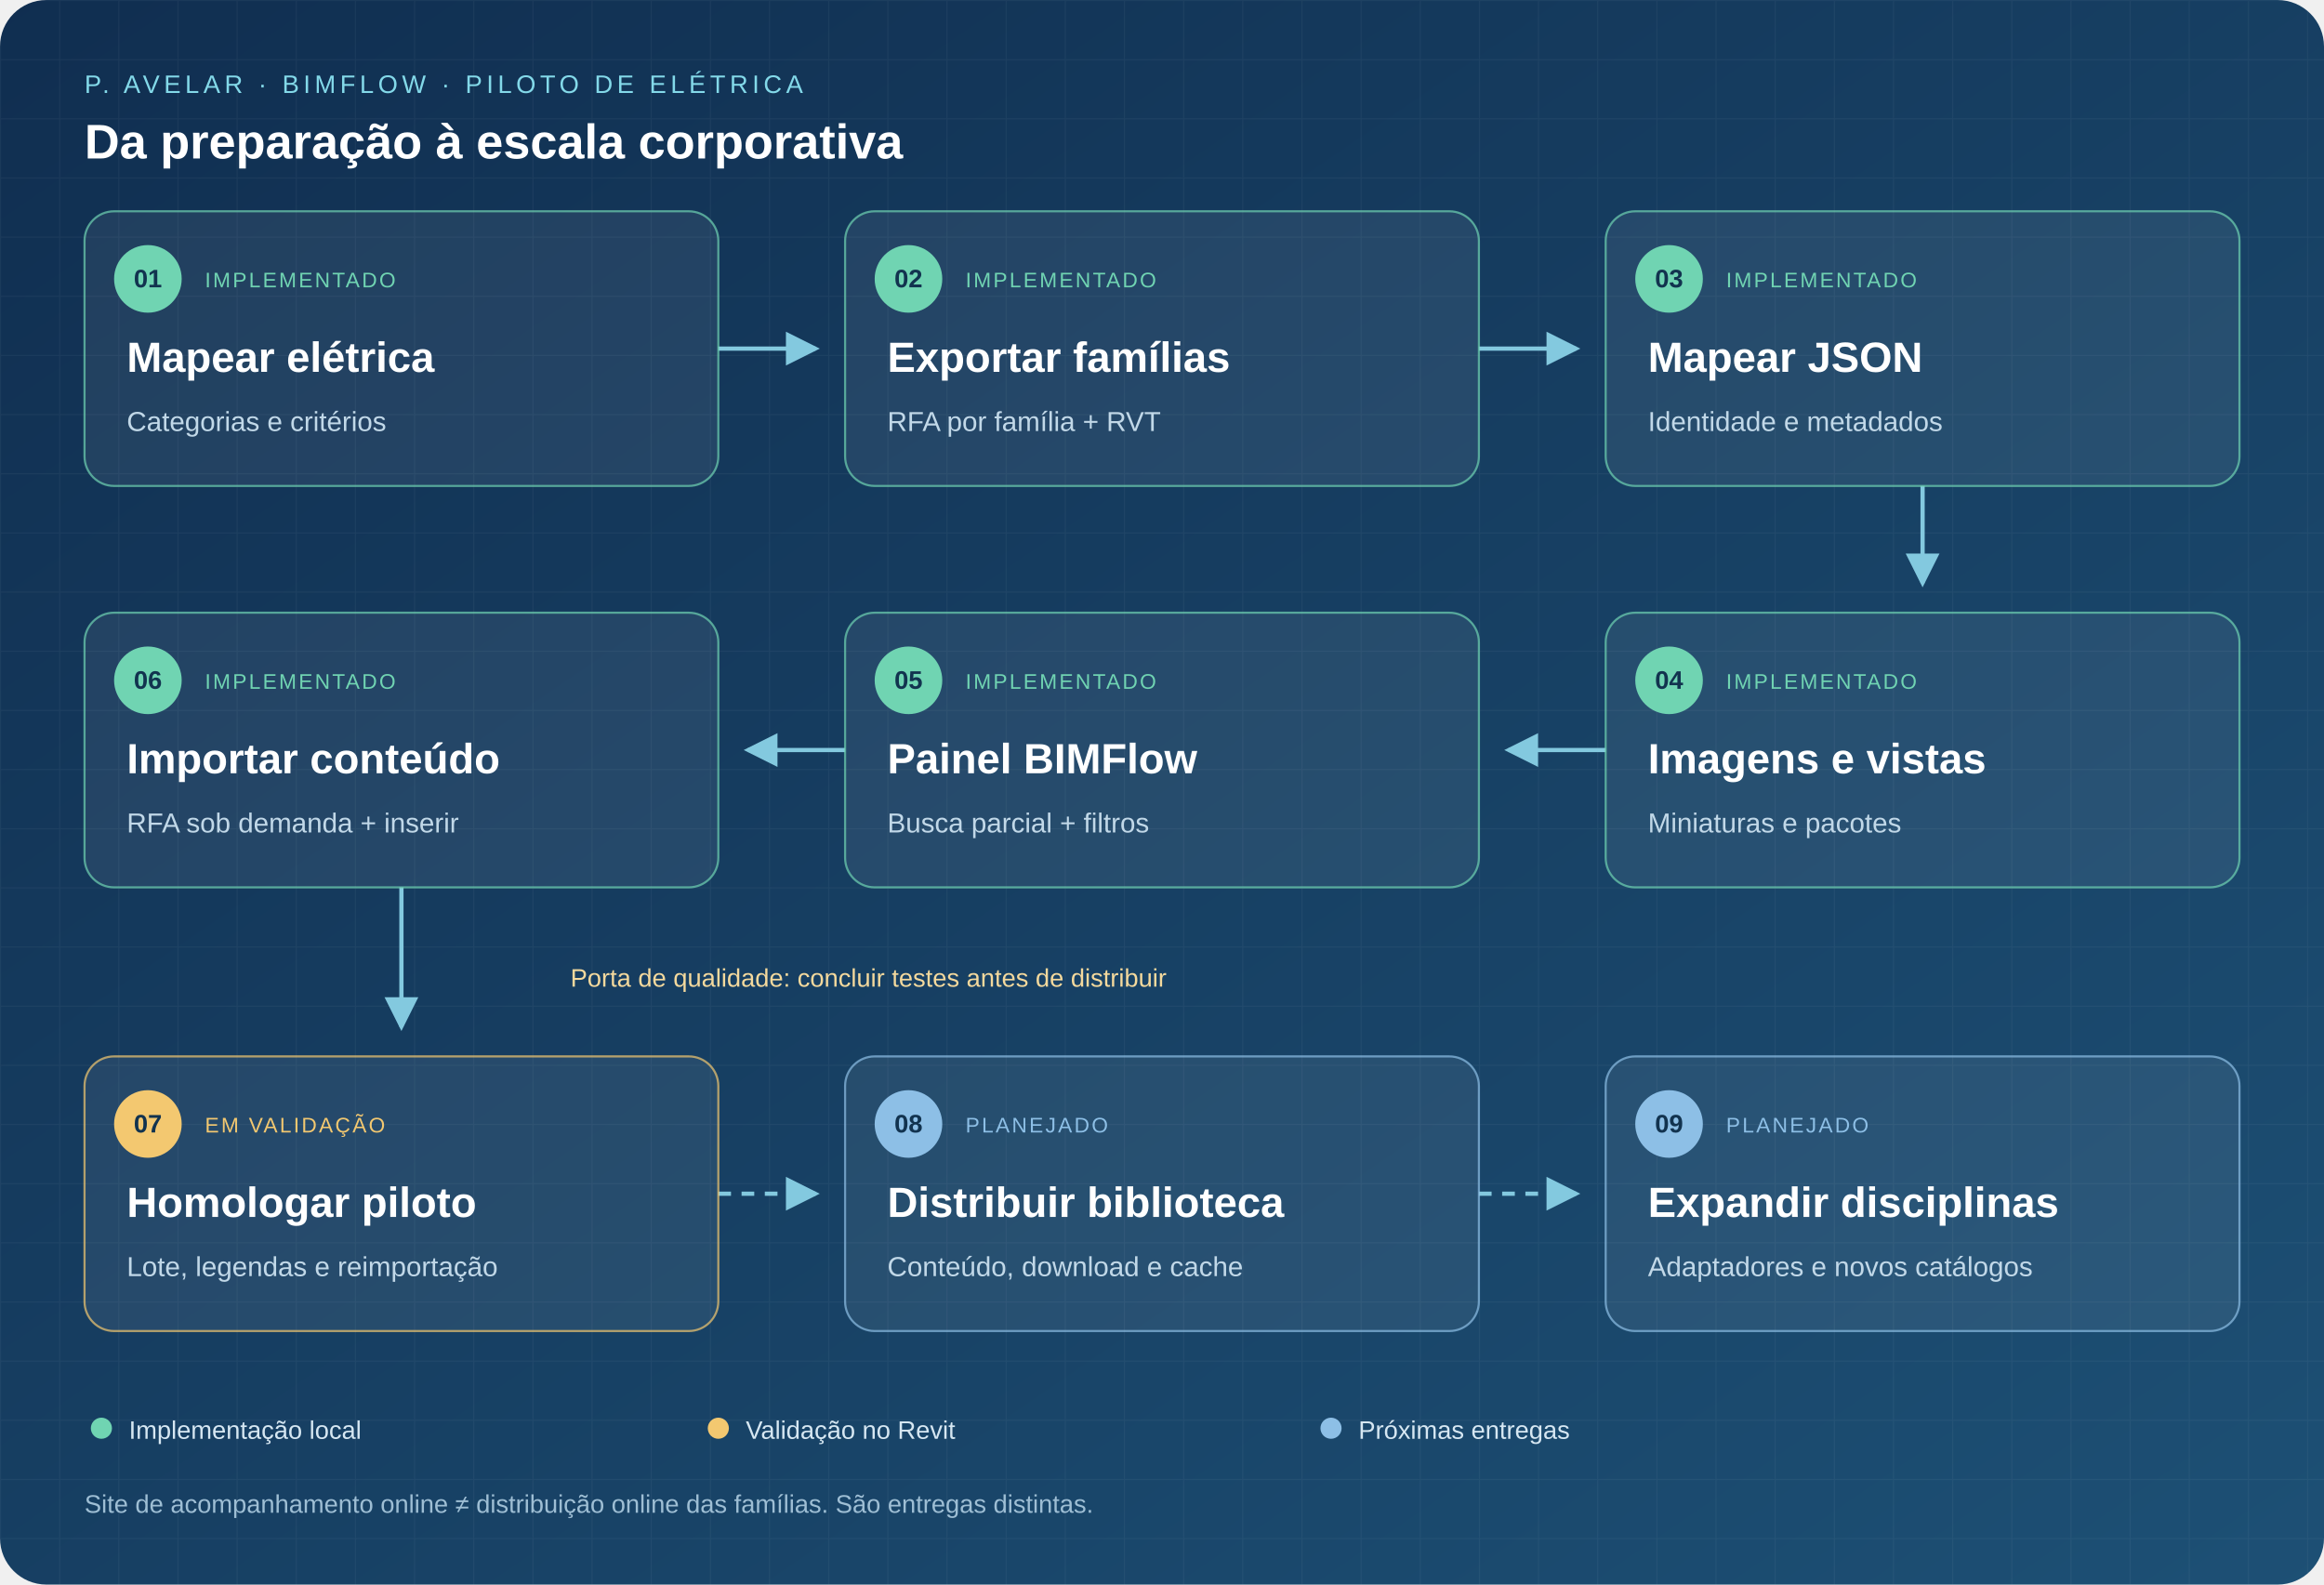
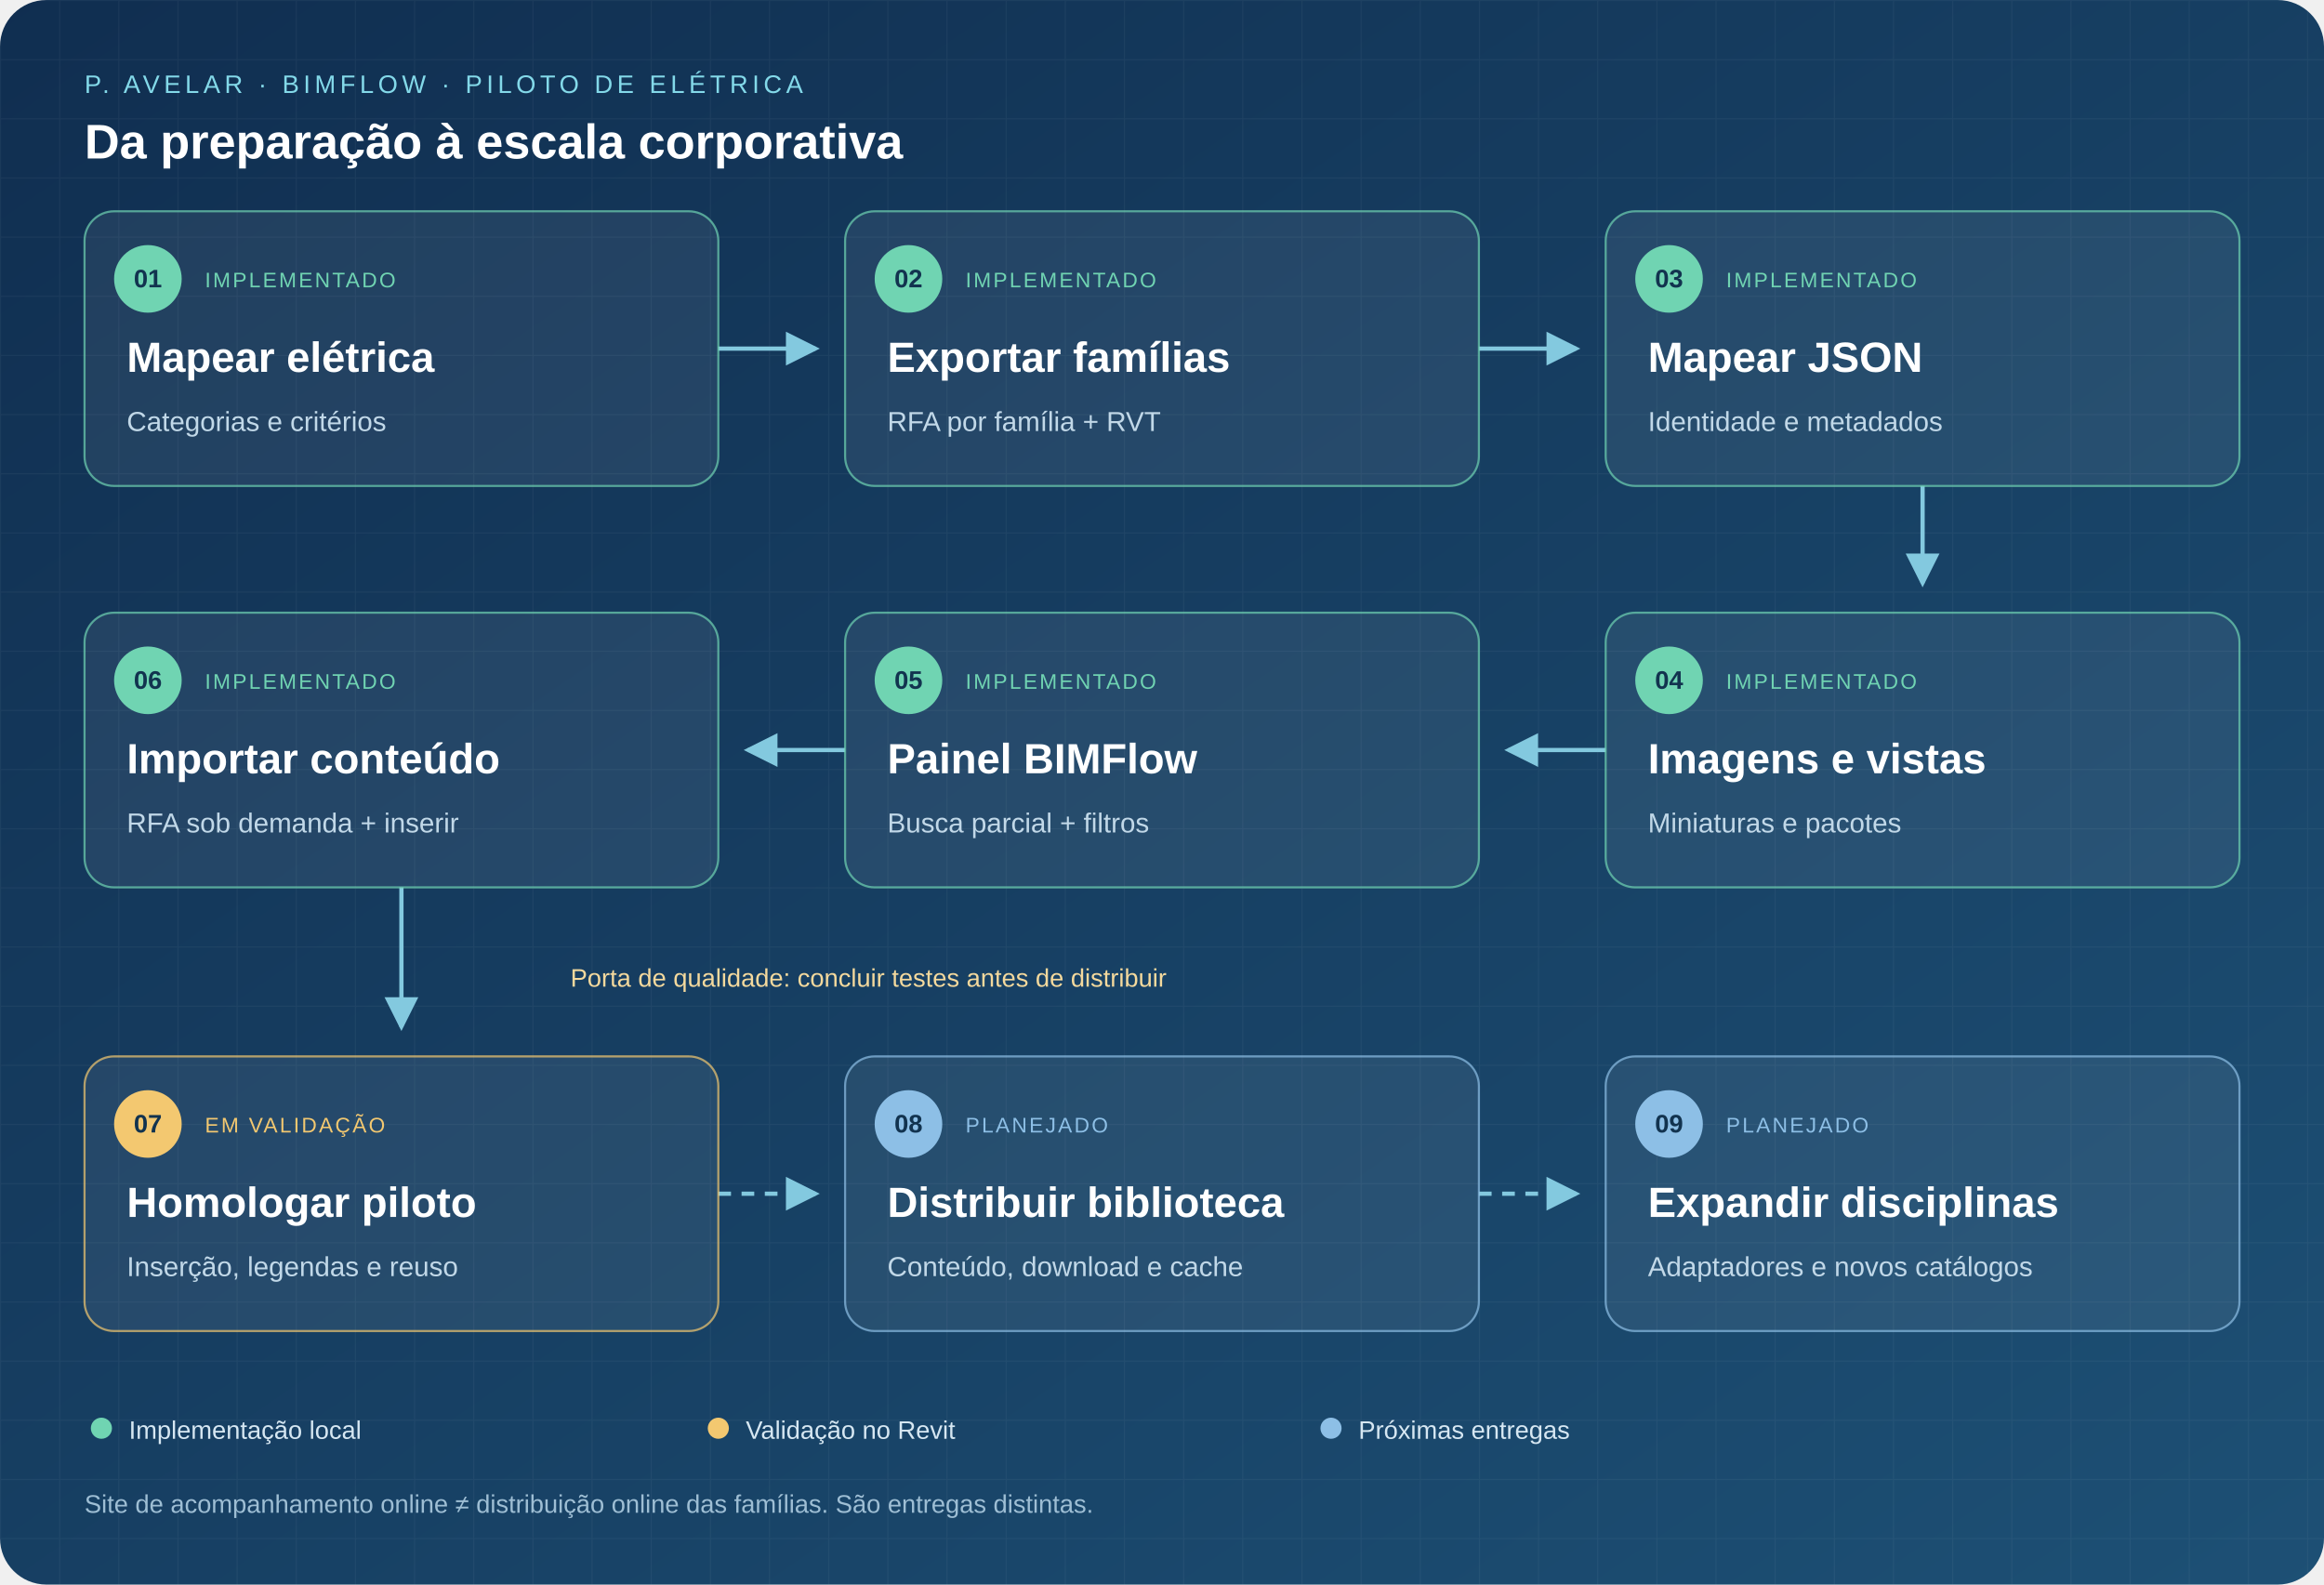
<svg xmlns="http://www.w3.org/2000/svg" width="1100" height="750" viewBox="0 0 1100 750" role="group" aria-labelledby="flow-title flow-desc">
  <defs>
    <linearGradient id="flow-bg" x2="1" y2="1">
      <stop stop-color="#102e50" />
      <stop offset="1" stop-color="#1d5075" />
    </linearGradient>
    <pattern id="flow-grid" width="28" height="28" patternUnits="userSpaceOnUse">
      <path d="M28 0H0V28" fill="none" stroke="#fff" stroke-opacity=".045" />
    </pattern>
    <marker id="flow-arrow" markerWidth="8" markerHeight="8" refX="7" refY="4" orient="auto">
      <path d="M0 0L8 4L0 8Z" fill="#83c9df" />
    </marker>
  </defs>
  <rect width="1100" height="750" rx="22" fill="url(#flow-bg)" />
  <rect width="1100" height="750" rx="22" fill="url(#flow-grid)" />
  <g font-family="Segoe UI,Arial,sans-serif">
    <text x="40" y="44" fill="#83d9e9" font-size="12" letter-spacing="2">P. AVELAR · BIMFLOW · PILOTO DE ELÉTRICA</text>
    <text x="40" y="75" fill="white" font-size="23" font-weight="700">Da preparação à escala corporativa</text>
    <g fill="none" stroke="#83c9df" stroke-width="2" marker-end="url(#flow-arrow)">
      <path d="M340 165H386" />
      <path d="M700 165H746" />
      <path d="M910 230V276" />
      <path d="M760 355H714" />
      <path d="M400 355H354" />
      <path d="M190 420V486" />
      <path d="M340 565H386" stroke-dasharray="6 5" />
      <path d="M700 565H746" stroke-dasharray="6 5" />
    </g>
    <text x="270" y="467" fill="#f4d99d" font-size="12">Porta de qualidade: concluir testes antes de distribuir</text>
    <g class="flow-node" data-flow-status="done" data-flow-index="0" role="button" tabindex="0" aria-label="Ver detalhes da etapa 1" aria-pressed="false">
      <rect x="40" y="100" width="300" height="130" rx="14" fill="#ffffff" fill-opacity=".07" stroke="#70d4b2" stroke-opacity=".7" />
      <circle cx="70" cy="132" r="16" fill="#70d4b2" />
      <text x="70" y="136" text-anchor="middle" fill="#12334f" font-size="12" font-weight="700">01</text>
      <text x="97" y="136" fill="#70d4b2" font-size="10" letter-spacing="1">IMPLEMENTADO</text>
      <text x="60" y="176" fill="white" font-size="20" font-weight="600">Mapear elétrica</text>
      <text x="60" y="204" fill="#c1d8e8" font-size="13">Categorias e critérios</text>
    </g>
    <g class="flow-node" data-flow-status="done" data-flow-index="1" role="button" tabindex="0" aria-label="Ver detalhes da etapa 2" aria-pressed="false">
      <rect x="400" y="100" width="300" height="130" rx="14" fill="#ffffff" fill-opacity=".07" stroke="#70d4b2" stroke-opacity=".7" />
      <circle cx="430" cy="132" r="16" fill="#70d4b2" />
      <text x="430" y="136" text-anchor="middle" fill="#12334f" font-size="12" font-weight="700">02</text>
      <text x="457" y="136" fill="#70d4b2" font-size="10" letter-spacing="1">IMPLEMENTADO</text>
      <text x="420" y="176" fill="white" font-size="20" font-weight="600">Exportar famílias</text>
      <text x="420" y="204" fill="#c1d8e8" font-size="13">RFA por família + RVT</text>
    </g>
    <g class="flow-node" data-flow-status="done" data-flow-index="2" role="button" tabindex="0" aria-label="Ver detalhes da etapa 3" aria-pressed="false">
      <rect x="760" y="100" width="300" height="130" rx="14" fill="#ffffff" fill-opacity=".07" stroke="#70d4b2" stroke-opacity=".7" />
      <circle cx="790" cy="132" r="16" fill="#70d4b2" />
      <text x="790" y="136" text-anchor="middle" fill="#12334f" font-size="12" font-weight="700">03</text>
      <text x="817" y="136" fill="#70d4b2" font-size="10" letter-spacing="1">IMPLEMENTADO</text>
      <text x="780" y="176" fill="white" font-size="20" font-weight="600">Mapear JSON</text>
      <text x="780" y="204" fill="#c1d8e8" font-size="13">Identidade e metadados</text>
    </g>
    <g class="flow-node" data-flow-status="done" data-flow-index="3" role="button" tabindex="0" aria-label="Ver detalhes da etapa 4" aria-pressed="false">
      <rect x="760" y="290" width="300" height="130" rx="14" fill="#ffffff" fill-opacity=".07" stroke="#70d4b2" stroke-opacity=".7" />
      <circle cx="790" cy="322" r="16" fill="#70d4b2" />
      <text x="790" y="326" text-anchor="middle" fill="#12334f" font-size="12" font-weight="700">04</text>
      <text x="817" y="326" fill="#70d4b2" font-size="10" letter-spacing="1">IMPLEMENTADO</text>
      <text x="780" y="366" fill="white" font-size="20" font-weight="600">Imagens e vistas</text>
      <text x="780" y="394" fill="#c1d8e8" font-size="13">Miniaturas e pacotes</text>
    </g>
    <g class="flow-node" data-flow-status="done" data-flow-index="4" role="button" tabindex="0" aria-label="Ver detalhes da etapa 5" aria-pressed="false">
      <rect x="400" y="290" width="300" height="130" rx="14" fill="#ffffff" fill-opacity=".07" stroke="#70d4b2" stroke-opacity=".7" />
      <circle cx="430" cy="322" r="16" fill="#70d4b2" />
      <text x="430" y="326" text-anchor="middle" fill="#12334f" font-size="12" font-weight="700">05</text>
      <text x="457" y="326" fill="#70d4b2" font-size="10" letter-spacing="1">IMPLEMENTADO</text>
      <text x="420" y="366" fill="white" font-size="20" font-weight="600">Painel BIMFlow</text>
      <text x="420" y="394" fill="#c1d8e8" font-size="13">Busca parcial + filtros</text>
    </g>
    <g class="flow-node" data-flow-status="done" data-flow-index="5" role="button" tabindex="0" aria-label="Ver detalhes da etapa 6" aria-pressed="false">
      <rect x="40" y="290" width="300" height="130" rx="14" fill="#ffffff" fill-opacity=".07" stroke="#70d4b2" stroke-opacity=".7" />
      <circle cx="70" cy="322" r="16" fill="#70d4b2" />
      <text x="70" y="326" text-anchor="middle" fill="#12334f" font-size="12" font-weight="700">06</text>
      <text x="97" y="326" fill="#70d4b2" font-size="10" letter-spacing="1">IMPLEMENTADO</text>
      <text x="60" y="366" fill="white" font-size="20" font-weight="600">Importar conteúdo</text>
      <text x="60" y="394" fill="#c1d8e8" font-size="13">RFA sob demanda + inserir</text>
    </g>
    <g class="flow-node" data-flow-status="review" data-flow-index="6" role="button" tabindex="0" aria-label="Ver detalhes da etapa 7" aria-pressed="false">
      <rect x="40" y="500" width="300" height="130" rx="14" fill="#ffffff" fill-opacity=".07" stroke="#f3c870" stroke-opacity=".7" />
      <circle cx="70" cy="532" r="16" fill="#f3c870" />
      <text x="70" y="536" text-anchor="middle" fill="#12334f" font-size="12" font-weight="700">07</text>
      <text x="97" y="536" fill="#f3c870" font-size="10" letter-spacing="1">EM VALIDAÇÃO</text>
      <text x="60" y="576" fill="white" font-size="20" font-weight="600">Homologar piloto</text>
-       <text x="60" y="604" fill="#c1d8e8" font-size="13">Lote, legendas e reimportação</text>
+       <text x="60" y="604" fill="#c1d8e8" font-size="13">Inserção, legendas e reuso</text>
    </g>
    <g class="flow-node" data-flow-status="planned" data-flow-index="7" role="button" tabindex="0" aria-label="Ver detalhes da etapa 8" aria-pressed="false">
      <rect x="400" y="500" width="300" height="130" rx="14" fill="#ffffff" fill-opacity=".07" stroke="#8dbfe6" stroke-opacity=".7" />
      <circle cx="430" cy="532" r="16" fill="#8dbfe6" />
      <text x="430" y="536" text-anchor="middle" fill="#12334f" font-size="12" font-weight="700">08</text>
      <text x="457" y="536" fill="#8dbfe6" font-size="10" letter-spacing="1">PLANEJADO</text>
      <text x="420" y="576" fill="white" font-size="20" font-weight="600">Distribuir biblioteca</text>
      <text x="420" y="604" fill="#c1d8e8" font-size="13">Conteúdo, download e cache</text>
    </g>
    <g class="flow-node" data-flow-status="planned" data-flow-index="8" role="button" tabindex="0" aria-label="Ver detalhes da etapa 9" aria-pressed="false">
      <rect x="760" y="500" width="300" height="130" rx="14" fill="#ffffff" fill-opacity=".07" stroke="#8dbfe6" stroke-opacity=".7" />
      <circle cx="790" cy="532" r="16" fill="#8dbfe6" />
      <text x="790" y="536" text-anchor="middle" fill="#12334f" font-size="12" font-weight="700">09</text>
      <text x="817" y="536" fill="#8dbfe6" font-size="10" letter-spacing="1">PLANEJADO</text>
      <text x="780" y="576" fill="white" font-size="20" font-weight="600">Expandir disciplinas</text>
      <text x="780" y="604" fill="#c1d8e8" font-size="13">Adaptadores e novos catálogos</text>
    </g>
    <circle cx="48" cy="676" r="5" fill="#70d4b2" />
    <text x="61" y="681" fill="#d6e7f2" font-size="12">Implementação local</text>
    <circle cx="340" cy="676" r="5" fill="#f3c870" />
    <text x="353" y="681" fill="#d6e7f2" font-size="12">Validação no Revit</text>
    <circle cx="630" cy="676" r="5" fill="#8dbfe6" />
    <text x="643" y="681" fill="#d6e7f2" font-size="12">Próximas entregas</text>
    <text x="40" y="716" fill="#9ebed4" font-size="12">Site de acompanhamento online ≠ distribuição online das famílias. São entregas distintas.</text>
  </g>
</svg>
